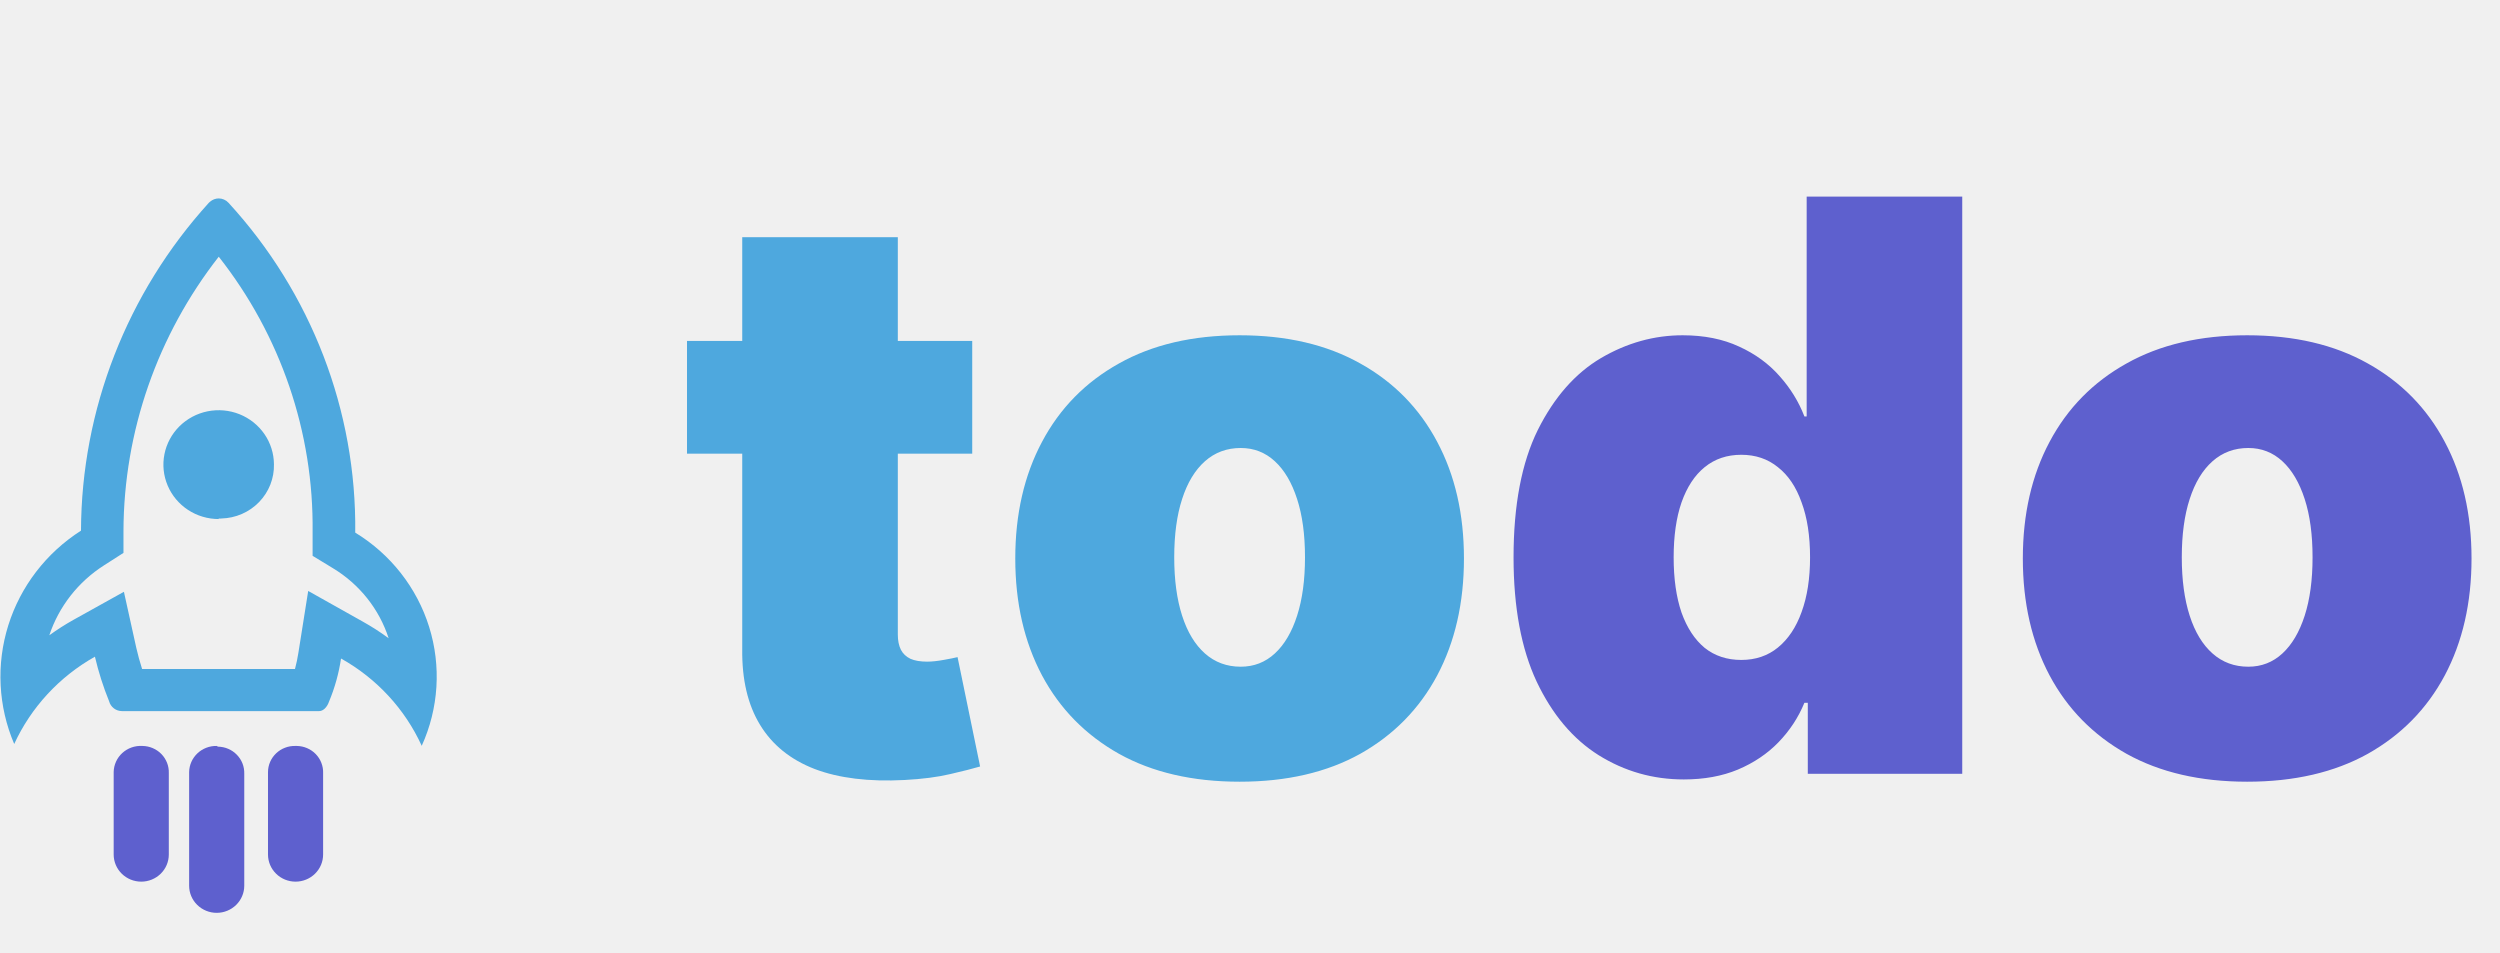
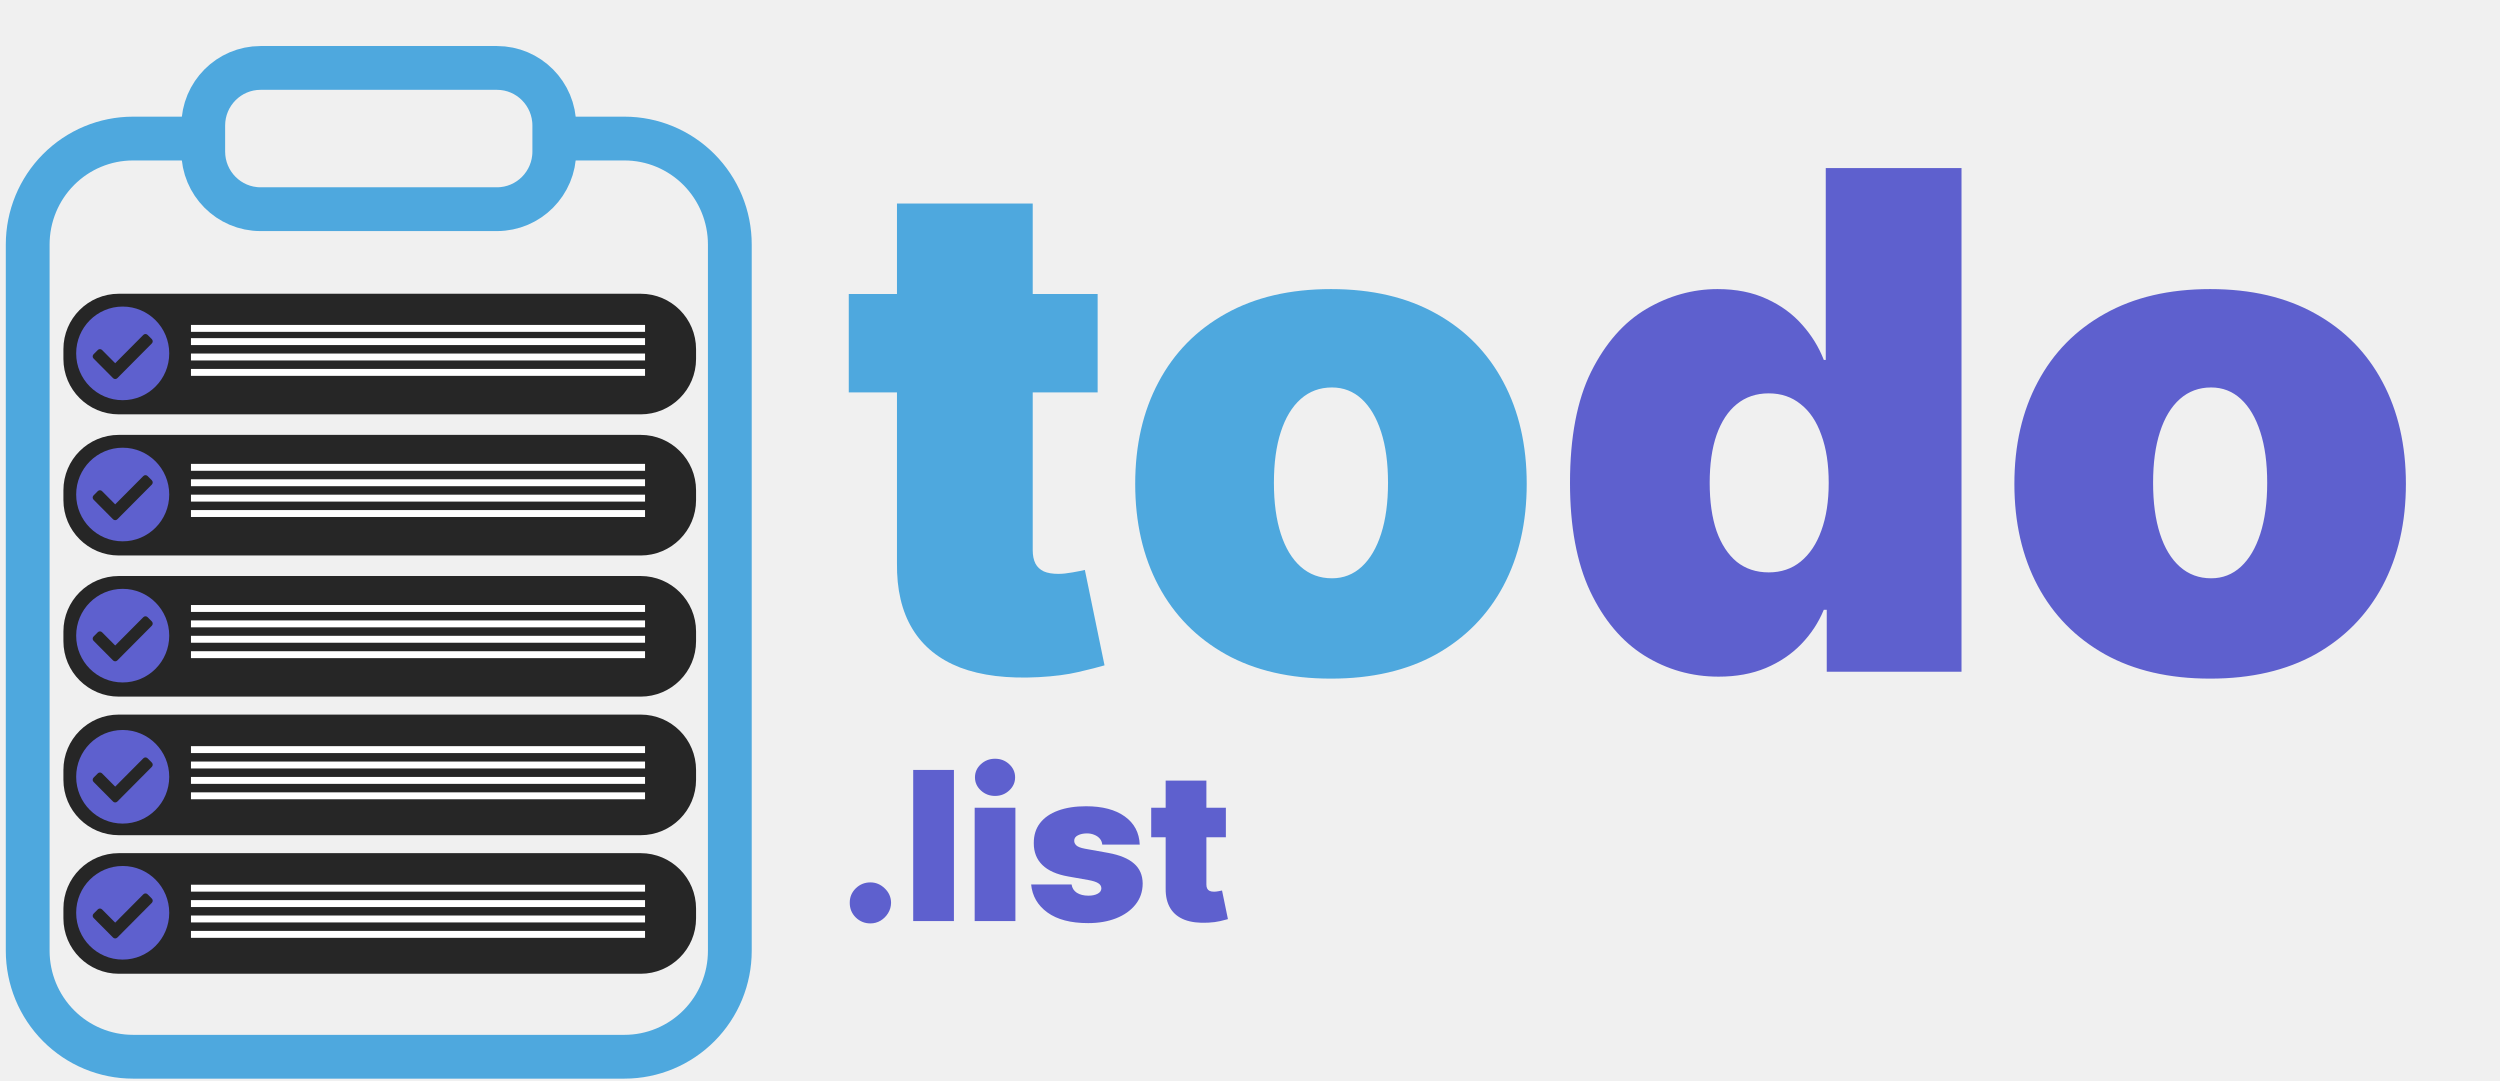
- <svg xmlns="http://www.w3.org/2000/svg" width="126" height="48" viewBox="0 0 126 48" fill="none">
-   <path d="M49 17.182V22.864H34.625V17.182H49ZM37.409 11.954H45.25V31.983C45.25 32.286 45.302 32.542 45.406 32.75C45.51 32.949 45.671 33.1 45.889 33.205C46.107 33.299 46.386 33.347 46.727 33.347C46.964 33.347 47.239 33.318 47.551 33.261C47.873 33.205 48.11 33.157 48.261 33.119L49.398 38.631C49.047 38.735 48.545 38.863 47.892 39.014C47.248 39.166 46.481 39.265 45.591 39.312C43.792 39.407 42.281 39.222 41.06 38.758C39.838 38.285 38.919 37.542 38.304 36.528C37.688 35.515 37.39 34.246 37.409 32.722V11.954ZM62.477 39.398C60.109 39.398 58.083 38.929 56.397 37.992C54.711 37.044 53.419 35.728 52.519 34.043C51.62 32.347 51.17 30.383 51.17 28.148C51.17 25.913 51.62 23.953 52.519 22.267C53.419 20.572 54.711 19.256 56.397 18.318C58.083 17.371 60.109 16.898 62.477 16.898C64.844 16.898 66.871 17.371 68.556 18.318C70.242 19.256 71.534 20.572 72.434 22.267C73.334 23.953 73.783 25.913 73.783 28.148C73.783 30.383 73.334 32.347 72.434 34.043C71.534 35.728 70.242 37.044 68.556 37.992C66.871 38.929 64.844 39.398 62.477 39.398ZM62.533 33.602C63.196 33.602 63.769 33.38 64.252 32.935C64.735 32.49 65.109 31.855 65.374 31.031C65.639 30.207 65.772 29.227 65.772 28.091C65.772 26.945 65.639 25.965 65.374 25.151C65.109 24.327 64.735 23.692 64.252 23.247C63.769 22.802 63.196 22.579 62.533 22.579C61.833 22.579 61.231 22.802 60.729 23.247C60.227 23.692 59.844 24.327 59.579 25.151C59.314 25.965 59.181 26.945 59.181 28.091C59.181 29.227 59.314 30.207 59.579 31.031C59.844 31.855 60.227 32.49 60.729 32.935C61.231 33.38 61.833 33.602 62.533 33.602Z" fill="#4EA8DE" />
-   <path d="M84.863 39.284C83.31 39.284 81.88 38.877 80.573 38.062C79.276 37.248 78.234 36.012 77.448 34.355C76.672 32.698 76.283 30.61 76.283 28.091C76.283 25.458 76.691 23.318 77.505 21.671C78.329 20.023 79.389 18.815 80.687 18.048C81.994 17.281 83.367 16.898 84.806 16.898C85.886 16.898 86.833 17.087 87.647 17.466C88.461 17.835 89.143 18.332 89.692 18.957C90.242 19.573 90.658 20.25 90.942 20.989H91.056V9.909H98.897V39H91.113V35.42H90.942C90.639 36.159 90.204 36.822 89.636 37.409C89.077 37.987 88.395 38.446 87.59 38.787C86.795 39.118 85.886 39.284 84.863 39.284ZM87.761 33.261C88.48 33.261 89.096 33.053 89.607 32.636C90.128 32.21 90.526 31.614 90.8 30.847C91.085 30.07 91.227 29.151 91.227 28.091C91.227 27.011 91.085 26.088 90.8 25.321C90.526 24.544 90.128 23.953 89.607 23.546C89.096 23.129 88.48 22.921 87.761 22.921C87.041 22.921 86.425 23.129 85.914 23.546C85.412 23.953 85.024 24.544 84.749 25.321C84.484 26.088 84.352 27.011 84.352 28.091C84.352 29.171 84.484 30.099 84.749 30.875C85.024 31.642 85.412 32.234 85.914 32.651C86.425 33.058 87.041 33.261 87.761 33.261ZM113.258 39.398C110.89 39.398 108.864 38.929 107.178 37.992C105.493 37.044 104.2 35.728 103.3 34.043C102.401 32.347 101.951 30.383 101.951 28.148C101.951 25.913 102.401 23.953 103.3 22.267C104.2 20.572 105.493 19.256 107.178 18.318C108.864 17.371 110.89 16.898 113.258 16.898C115.625 16.898 117.652 17.371 119.337 18.318C121.023 19.256 122.316 20.572 123.215 22.267C124.115 23.953 124.565 25.913 124.565 28.148C124.565 30.383 124.115 32.347 123.215 34.043C122.316 35.728 121.023 37.044 119.337 37.992C117.652 38.929 115.625 39.398 113.258 39.398ZM113.315 33.602C113.978 33.602 114.55 33.38 115.033 32.935C115.516 32.49 115.89 31.855 116.156 31.031C116.421 30.207 116.553 29.227 116.553 28.091C116.553 26.945 116.421 25.965 116.156 25.151C115.89 24.327 115.516 23.692 115.033 23.247C114.55 22.802 113.978 22.579 113.315 22.579C112.614 22.579 112.013 22.802 111.511 23.247C111.009 23.692 110.625 24.327 110.36 25.151C110.095 25.965 109.962 26.945 109.962 28.091C109.962 29.227 110.095 30.207 110.36 31.031C110.625 31.855 111.009 32.49 111.511 32.935C112.013 33.38 112.614 33.602 113.315 33.602Z" fill="#5E60CE" />
-   <g clip-path="url(#clip0_4130_509)">
-     <path d="M11.021 12.933C14.147 16.901 15.816 21.794 15.755 26.816V28.014L16.787 28.642C18.119 29.448 19.113 30.699 19.587 32.167C19.171 31.86 18.735 31.58 18.283 31.328L15.533 29.784L15.039 32.9C14.996 33.175 14.939 33.449 14.867 33.718H7.162C7.047 33.365 6.954 33.013 6.868 32.646L6.245 29.826L3.71 31.236C3.286 31.473 2.877 31.734 2.485 32.019C2.968 30.568 3.941 29.324 5.242 28.494L6.223 27.866V26.752C6.241 21.751 7.93 16.895 11.029 12.933H11.021ZM11.029 10C10.868 10 10.713 10.058 10.592 10.162L10.527 10.219C6.398 14.766 4.105 20.645 4.082 26.745C2.33 27.864 1.033 29.554 0.417 31.52C-0.198 33.485 -0.092 35.601 0.716 37.497C1.568 35.645 2.991 34.106 4.784 33.097C4.964 33.864 5.203 34.616 5.5 35.347C5.538 35.487 5.621 35.611 5.738 35.701C5.854 35.79 5.997 35.839 6.145 35.84H16.085C16.285 35.84 16.486 35.65 16.586 35.354C16.876 34.659 17.078 33.932 17.188 33.189C18.984 34.193 20.408 35.734 21.255 37.589C22.112 35.702 22.245 33.573 21.629 31.597C21.012 29.621 19.689 27.932 17.904 26.844C17.974 20.708 15.694 14.772 11.516 10.219C11.454 10.15 11.377 10.095 11.292 10.058C11.207 10.02 11.115 10 11.021 10H11.029Z" fill="#4EA8DE" />
-     <path d="M11.022 26.16C10.472 26.16 9.934 26 9.476 25.699C9.018 25.399 8.661 24.971 8.45 24.472C8.238 23.972 8.182 23.421 8.288 22.89C8.394 22.358 8.657 21.87 9.044 21.485C9.432 21.101 9.926 20.838 10.465 20.73C11.004 20.622 11.563 20.673 12.073 20.877C12.582 21.082 13.019 21.43 13.328 21.878C13.636 22.326 13.803 22.855 13.807 23.396C13.816 23.747 13.754 24.096 13.626 24.424C13.497 24.751 13.304 25.05 13.058 25.304C12.812 25.558 12.518 25.762 12.191 25.904C11.865 26.046 11.514 26.123 11.158 26.132C11.113 26.139 11.067 26.139 11.022 26.132V26.16Z" fill="#4EA8DE" />
-     <path d="M14.896 37.596C14.717 37.59 14.538 37.62 14.371 37.683C14.203 37.746 14.05 37.842 13.921 37.964C13.792 38.086 13.688 38.232 13.617 38.394C13.546 38.556 13.508 38.731 13.507 38.907V43.067C13.507 43.43 13.653 43.778 13.914 44.034C14.174 44.291 14.527 44.435 14.896 44.435C15.264 44.435 15.618 44.291 15.878 44.034C16.139 43.778 16.285 43.43 16.285 43.067V38.964C16.291 38.788 16.261 38.613 16.197 38.448C16.134 38.284 16.037 38.134 15.914 38.006C15.791 37.879 15.643 37.777 15.479 37.707C15.315 37.636 15.139 37.599 14.96 37.596H14.896Z" fill="#5E60CE" />
-     <path d="M7.162 37.596C6.979 37.586 6.797 37.613 6.625 37.674C6.454 37.736 6.297 37.83 6.163 37.953C6.029 38.075 5.922 38.222 5.848 38.386C5.773 38.55 5.733 38.727 5.729 38.907V43.067C5.729 43.43 5.876 43.778 6.136 44.034C6.397 44.291 6.75 44.435 7.119 44.435C7.487 44.435 7.84 44.291 8.101 44.034C8.362 43.778 8.508 43.43 8.508 43.067V38.964C8.514 38.788 8.484 38.612 8.42 38.448C8.356 38.284 8.26 38.134 8.137 38.006C8.013 37.879 7.865 37.777 7.702 37.707C7.538 37.636 7.362 37.599 7.183 37.596H7.162Z" fill="#5E60CE" />
-     <path d="M10.921 37.596C10.743 37.592 10.565 37.623 10.398 37.687C10.232 37.751 10.08 37.846 9.951 37.968C9.822 38.09 9.718 38.236 9.646 38.397C9.575 38.558 9.536 38.731 9.532 38.907V44.639C9.532 45.002 9.678 45.35 9.939 45.606C10.2 45.863 10.553 46.007 10.921 46.007C11.29 46.007 11.643 45.863 11.904 45.606C12.164 45.35 12.311 45.002 12.311 44.639V38.999C12.316 38.823 12.287 38.648 12.223 38.483C12.159 38.319 12.063 38.169 11.939 38.042C11.816 37.914 11.668 37.812 11.505 37.742C11.341 37.671 11.164 37.634 10.986 37.631L10.921 37.596Z" fill="#5E60CE" />
-   </g>
-   <defs>
-     <clipPath id="clip0_4130_509">
-       <rect width="22" height="36" fill="white" transform="translate(0 10)" />
-     </clipPath>
-   </defs>
+ <svg xmlns="http://www.w3.org/2000/svg" width="361" height="156" viewBox="0 0 361 156" fill="none">
+   <path d="M80.041 20.008H90.18C94.213 20.008 98.082 21.619 100.934 24.488C103.786 27.357 105.388 31.248 105.388 35.306V137.294C105.388 141.352 103.786 145.243 100.934 148.112C98.082 150.981 94.213 152.593 90.18 152.593H19.208C15.175 152.593 11.306 150.981 8.454 148.112C5.602 145.243 4 141.352 4 137.294V35.306C4 31.248 5.602 27.357 8.454 24.488C11.306 21.619 15.175 20.008 19.208 20.008H29.347" stroke="#4EA8DE" stroke-width="6.324" stroke-linejoin="round" />
+   <path d="M71.762 9.809H37.626C33.054 9.809 29.347 13.537 29.347 18.137V21.878C29.347 26.478 33.054 30.206 37.626 30.206H71.762C76.335 30.206 80.041 26.478 80.041 21.878V18.137C80.041 13.537 76.335 9.809 71.762 9.809Z" stroke="#4EA8DE" stroke-width="6.324" stroke-linejoin="round" />
+   <rect x="9.157" y="42.417" width="91.354" height="17.416" rx="8" fill="#262626" />
+   <path d="M24.437 51.028C24.437 54.761 21.429 57.787 17.718 57.787C14.007 57.787 10.999 54.761 10.999 51.028C10.999 47.295 14.007 44.269 17.718 44.269C21.429 44.269 24.437 47.295 24.437 51.028ZM16.941 54.607L21.926 49.592C22.095 49.422 22.095 49.146 21.926 48.975L21.313 48.359C21.143 48.189 20.869 48.189 20.7 48.359L16.634 52.448L14.736 50.539C14.567 50.369 14.292 50.369 14.123 50.539L13.51 51.156C13.341 51.326 13.341 51.602 13.51 51.772L16.328 54.607C16.497 54.777 16.771 54.777 16.941 54.607Z" fill="#5E60CE" />
+   <rect x="9.157" y="62.797" width="91.354" height="17.416" rx="8" fill="#262626" />
+   <path d="M24.437 71.408C24.437 75.141 21.429 78.167 17.718 78.167C14.007 78.167 10.999 75.141 10.999 71.408C10.999 67.675 14.007 64.649 17.718 64.649C21.429 64.649 24.437 67.675 24.437 71.408ZM16.941 74.987L21.926 69.972C22.095 69.802 22.095 69.526 21.926 69.355L21.313 68.739C21.143 68.569 20.869 68.569 20.7 68.739L16.634 72.828L14.736 70.919C14.567 70.749 14.292 70.749 14.123 70.919L13.51 71.536C13.341 71.706 13.341 71.982 13.51 72.152L16.328 74.987C16.497 75.157 16.771 75.157 16.941 74.987Z" fill="#5E60CE" />
+   <path d="M27.575 47.419H93.144" stroke="white" />
+   <line x1="27.575" y1="49.328" x2="93.144" y2="49.328" stroke="white" />
+   <line x1="27.575" y1="51.551" x2="93.144" y2="51.551" stroke="white" />
+   <line x1="27.575" y1="53.774" x2="93.144" y2="53.774" stroke="white" />
+   <rect x="9.157" y="83.176" width="91.354" height="17.416" rx="8" fill="#262626" />
+   <path d="M24.437 91.788C24.437 95.521 21.429 98.546 17.718 98.546C14.007 98.546 10.999 95.521 10.999 91.788C10.999 88.055 14.007 85.029 17.718 85.029C21.429 85.029 24.437 88.055 24.437 91.788ZM16.941 95.367L21.926 90.352C22.095 90.182 22.095 89.906 21.926 89.735L21.313 89.119C21.143 88.948 20.869 88.948 20.7 89.119L16.634 93.208L14.736 91.299C14.567 91.129 14.292 91.129 14.123 91.299L13.51 91.915C13.341 92.086 13.341 92.362 13.51 92.532L16.328 95.367C16.497 95.537 16.771 95.537 16.941 95.367Z" fill="#5E60CE" />
+   <rect x="9.157" y="103.186" width="91.354" height="17.416" rx="8" fill="#262626" />
+   <path d="M24.437 112.168C24.437 115.9 21.429 118.926 17.718 118.926C14.007 118.926 10.999 115.9 10.999 112.168C10.999 108.435 14.007 105.409 17.718 105.409C21.429 105.409 24.437 108.435 24.437 112.168ZM16.941 115.746L21.926 110.732C22.095 110.562 22.095 110.285 21.926 110.115L21.313 109.499C21.143 109.328 20.869 109.328 20.7 109.499L16.634 113.588L14.736 111.679C14.567 111.508 14.292 111.508 14.123 111.679L13.51 112.295C13.341 112.466 13.341 112.742 13.51 112.912L16.328 115.746C16.497 115.917 16.771 115.917 16.941 115.746Z" fill="#5E60CE" />
+   <rect x="9.157" y="123.195" width="91.354" height="17.416" rx="8" fill="#262626" />
+   <path d="M24.437 131.807C24.437 135.539 21.429 138.565 17.718 138.565C14.007 138.565 10.999 135.539 10.999 131.807C10.999 128.074 14.007 125.048 17.718 125.048C21.429 125.048 24.437 128.074 24.437 131.807ZM16.941 135.385L21.926 130.371C22.095 130.2 22.095 129.924 21.926 129.754L21.313 129.137C21.143 128.967 20.869 128.967 20.7 129.137L16.634 133.227L14.736 131.318C14.567 131.147 14.292 131.147 14.123 131.318L13.51 131.934C13.341 132.105 13.341 132.381 13.51 132.551L16.328 135.385C16.497 135.555 16.771 135.555 16.941 135.385Z" fill="#5E60CE" />
+   <line x1="27.575" y1="67.484" x2="93.144" y2="67.484" stroke="white" />
+   <line x1="27.575" y1="69.707" x2="93.144" y2="69.707" stroke="white" />
+   <line x1="27.575" y1="71.931" x2="93.144" y2="71.931" stroke="white" />
+   <line x1="27.575" y1="74.154" x2="93.144" y2="74.154" stroke="white" />
+   <line x1="27.575" y1="87.864" x2="93.144" y2="87.864" stroke="white" />
+   <line x1="27.575" y1="90.087" x2="93.144" y2="90.087" stroke="white" />
+   <line x1="27.575" y1="92.311" x2="93.144" y2="92.311" stroke="white" />
+   <line x1="27.575" y1="94.534" x2="93.144" y2="94.534" stroke="white" />
+   <line x1="27.575" y1="108.244" x2="93.144" y2="108.244" stroke="white" />
+   <line x1="27.575" y1="110.467" x2="93.144" y2="110.467" stroke="white" />
+   <line x1="27.575" y1="112.69" x2="93.144" y2="112.69" stroke="white" />
+   <line x1="27.575" y1="114.914" x2="93.144" y2="114.914" stroke="white" />
+   <line x1="27.575" y1="128.253" x2="93.144" y2="128.253" stroke="white" />
+   <line x1="27.575" y1="130.476" x2="93.144" y2="130.476" stroke="white" />
+   <line x1="27.575" y1="132.7" x2="93.144" y2="132.7" stroke="white" />
+   <line x1="27.575" y1="134.923" x2="93.144" y2="134.923" stroke="white" />
+   <path d="M158.5 42.455V56.659H122.562V42.455H158.5ZM129.523 29.386H149.125V79.457C149.125 80.215 149.255 80.854 149.516 81.375C149.776 81.872 150.179 82.251 150.723 82.511C151.268 82.748 151.966 82.867 152.818 82.867C153.41 82.867 154.097 82.796 154.878 82.653C155.683 82.511 156.275 82.393 156.653 82.298L159.494 96.077C158.618 96.337 157.364 96.657 155.73 97.035C154.12 97.414 152.203 97.663 149.977 97.781C145.479 98.018 141.703 97.556 138.649 96.396C135.595 95.213 133.299 93.354 131.76 90.821C130.221 88.288 129.475 85.115 129.523 81.304V29.386ZM192.191 97.994C186.273 97.994 181.207 96.822 176.993 94.479C172.779 92.111 169.547 88.82 167.298 84.606C165.049 80.369 163.924 75.456 163.924 69.869C163.924 64.282 165.049 59.382 167.298 55.168C169.547 50.93 172.779 47.639 176.993 45.295C181.207 42.928 186.273 41.744 192.191 41.744C198.11 41.744 203.176 42.928 207.39 45.295C211.604 47.639 214.836 50.93 217.085 55.168C219.334 59.382 220.458 64.282 220.458 69.869C220.458 75.456 219.334 80.369 217.085 84.606C214.836 88.82 211.604 92.111 207.39 94.479C203.176 96.822 198.11 97.994 192.191 97.994ZM192.333 83.506C193.991 83.506 195.423 82.949 196.63 81.837C197.838 80.724 198.773 79.138 199.436 77.078C200.099 75.019 200.43 72.568 200.43 69.727C200.43 66.863 200.099 64.412 199.436 62.376C198.773 60.317 197.838 58.731 196.63 57.618C195.423 56.505 193.991 55.949 192.333 55.949C190.582 55.949 189.078 56.505 187.824 57.618C186.569 58.731 185.61 60.317 184.947 62.376C184.284 64.412 183.953 66.863 183.953 69.727C183.953 72.568 184.284 75.019 184.947 77.078C185.61 79.138 186.569 80.724 187.824 81.837C189.078 82.949 190.582 83.506 192.333 83.506Z" fill="#4EA8DE" />
+   <path d="M248.157 97.71C244.275 97.71 240.7 96.692 237.433 94.656C234.19 92.62 231.585 89.531 229.62 85.388C227.679 81.245 226.708 76.025 226.708 69.727C226.708 63.146 227.726 57.795 229.762 53.676C231.822 49.557 234.474 46.538 237.717 44.621C240.984 42.703 244.417 41.744 248.015 41.744C250.714 41.744 253.082 42.218 255.118 43.165C257.154 44.088 258.858 45.331 260.231 46.894C261.604 48.432 262.646 50.125 263.356 51.972H263.64V24.273H283.243V97H263.782V88.051H263.356C262.599 89.898 261.51 91.555 260.089 93.023C258.692 94.467 256.988 95.615 254.975 96.467C252.987 97.296 250.714 97.71 248.157 97.71ZM255.402 82.653C257.201 82.653 258.74 82.133 260.018 81.091C261.32 80.026 262.315 78.534 263.001 76.617C263.711 74.675 264.066 72.379 264.066 69.727C264.066 67.028 263.711 64.72 263.001 62.803C262.315 60.861 261.32 59.382 260.018 58.364C258.74 57.322 257.201 56.801 255.402 56.801C253.602 56.801 252.064 57.322 250.785 58.364C249.53 59.382 248.56 60.861 247.873 62.803C247.21 64.72 246.879 67.028 246.879 69.727C246.879 72.426 247.21 74.746 247.873 76.688C248.56 78.605 249.53 80.085 250.785 81.126C252.064 82.144 253.602 82.653 255.402 82.653ZM319.145 97.994C313.226 97.994 308.16 96.822 303.946 94.479C299.732 92.111 296.5 88.82 294.251 84.606C292.002 80.369 290.877 75.456 290.877 69.869C290.877 64.282 292.002 59.382 294.251 55.168C296.5 50.93 299.732 47.639 303.946 45.295C308.16 42.928 313.226 41.744 319.145 41.744C325.063 41.744 330.129 42.928 334.343 45.295C338.557 47.639 341.789 50.93 344.038 55.168C346.287 59.382 347.412 64.282 347.412 69.869C347.412 75.456 346.287 80.369 344.038 84.606C341.789 88.82 338.557 92.111 334.343 94.479C330.129 96.822 325.063 97.994 319.145 97.994ZM319.287 83.506C320.944 83.506 322.376 82.949 323.583 81.837C324.791 80.724 325.726 79.138 326.389 77.078C327.052 75.019 327.383 72.568 327.383 69.727C327.383 66.863 327.052 64.412 326.389 62.376C325.726 60.317 324.791 58.731 323.583 57.618C322.376 56.505 320.944 55.949 319.287 55.949C317.535 55.949 316.031 56.505 314.777 57.618C313.522 58.731 312.563 60.317 311.9 62.376C311.237 64.412 310.906 66.863 310.906 69.727C310.906 72.568 311.237 75.019 311.9 77.078C312.563 79.138 313.522 80.724 314.777 81.837C316.031 82.949 317.535 83.506 319.287 83.506ZM125.688 133.341C124.864 133.341 124.157 133.053 123.567 132.478C122.985 131.896 122.697 131.189 122.705 130.358C122.697 129.548 122.985 128.856 123.567 128.281C124.157 127.705 124.864 127.418 125.688 127.418C126.469 127.418 127.158 127.705 127.754 128.281C128.358 128.856 128.663 129.548 128.67 130.358C128.663 130.912 128.518 131.416 128.234 131.871C127.957 132.318 127.594 132.677 127.147 132.947C126.7 133.21 126.213 133.341 125.688 133.341ZM137.747 111.182V133H131.866V111.182H137.747ZM140.743 133V116.636H146.624V133H140.743ZM143.684 114.932C142.888 114.932 142.206 114.669 141.638 114.143C141.07 113.618 140.786 112.986 140.786 112.247C140.786 111.509 141.07 110.876 141.638 110.351C142.206 109.825 142.888 109.562 143.684 109.562C144.486 109.562 145.168 109.825 145.729 110.351C146.297 110.876 146.581 111.509 146.581 112.247C146.581 112.986 146.297 113.618 145.729 114.143C145.168 114.669 144.486 114.932 143.684 114.932ZM164.578 121.963H159.166C159.137 121.629 159.02 121.342 158.814 121.1C158.608 120.859 158.342 120.674 158.015 120.546C157.696 120.411 157.341 120.344 156.95 120.344C156.446 120.344 156.012 120.436 155.65 120.621C155.288 120.805 155.11 121.068 155.118 121.409C155.11 121.651 155.213 121.874 155.426 122.08C155.647 122.286 156.069 122.446 156.694 122.56L160.018 123.156C161.694 123.462 162.941 123.977 163.757 124.701C164.581 125.418 164.997 126.381 165.004 127.588C164.997 128.753 164.649 129.765 163.96 130.624C163.278 131.477 162.344 132.137 161.158 132.606C159.979 133.067 158.633 133.298 157.12 133.298C154.62 133.298 152.664 132.787 151.25 131.764C149.844 130.741 149.059 129.392 148.896 127.716H154.734C154.812 128.234 155.068 128.636 155.501 128.92C155.941 129.197 156.495 129.335 157.163 129.335C157.703 129.335 158.147 129.243 158.495 129.058C158.85 128.874 159.031 128.611 159.038 128.27C159.031 127.957 158.875 127.709 158.569 127.524C158.271 127.339 157.802 127.19 157.163 127.077L154.265 126.565C152.596 126.274 151.346 125.72 150.515 124.903C149.684 124.087 149.272 123.036 149.279 121.75C149.272 120.614 149.571 119.651 150.174 118.863C150.785 118.067 151.655 117.464 152.784 117.052C153.921 116.633 155.267 116.423 156.822 116.423C159.187 116.423 161.051 116.913 162.415 117.893C163.786 118.874 164.507 120.23 164.578 121.963ZM177.016 116.636V120.898H166.234V116.636H177.016ZM168.322 112.716H174.203V127.737C174.203 127.964 174.242 128.156 174.32 128.312C174.398 128.462 174.519 128.575 174.683 128.653C174.846 128.724 175.055 128.76 175.311 128.76C175.489 128.76 175.695 128.739 175.929 128.696C176.17 128.653 176.348 128.618 176.462 128.589L177.314 132.723C177.051 132.801 176.675 132.897 176.185 133.011C175.702 133.124 175.126 133.199 174.459 133.234C173.109 133.305 171.977 133.167 171.06 132.819C170.144 132.464 169.455 131.906 168.994 131.146C168.532 130.386 168.308 129.435 168.322 128.291V112.716Z" fill="#5E60CE" />
</svg>
